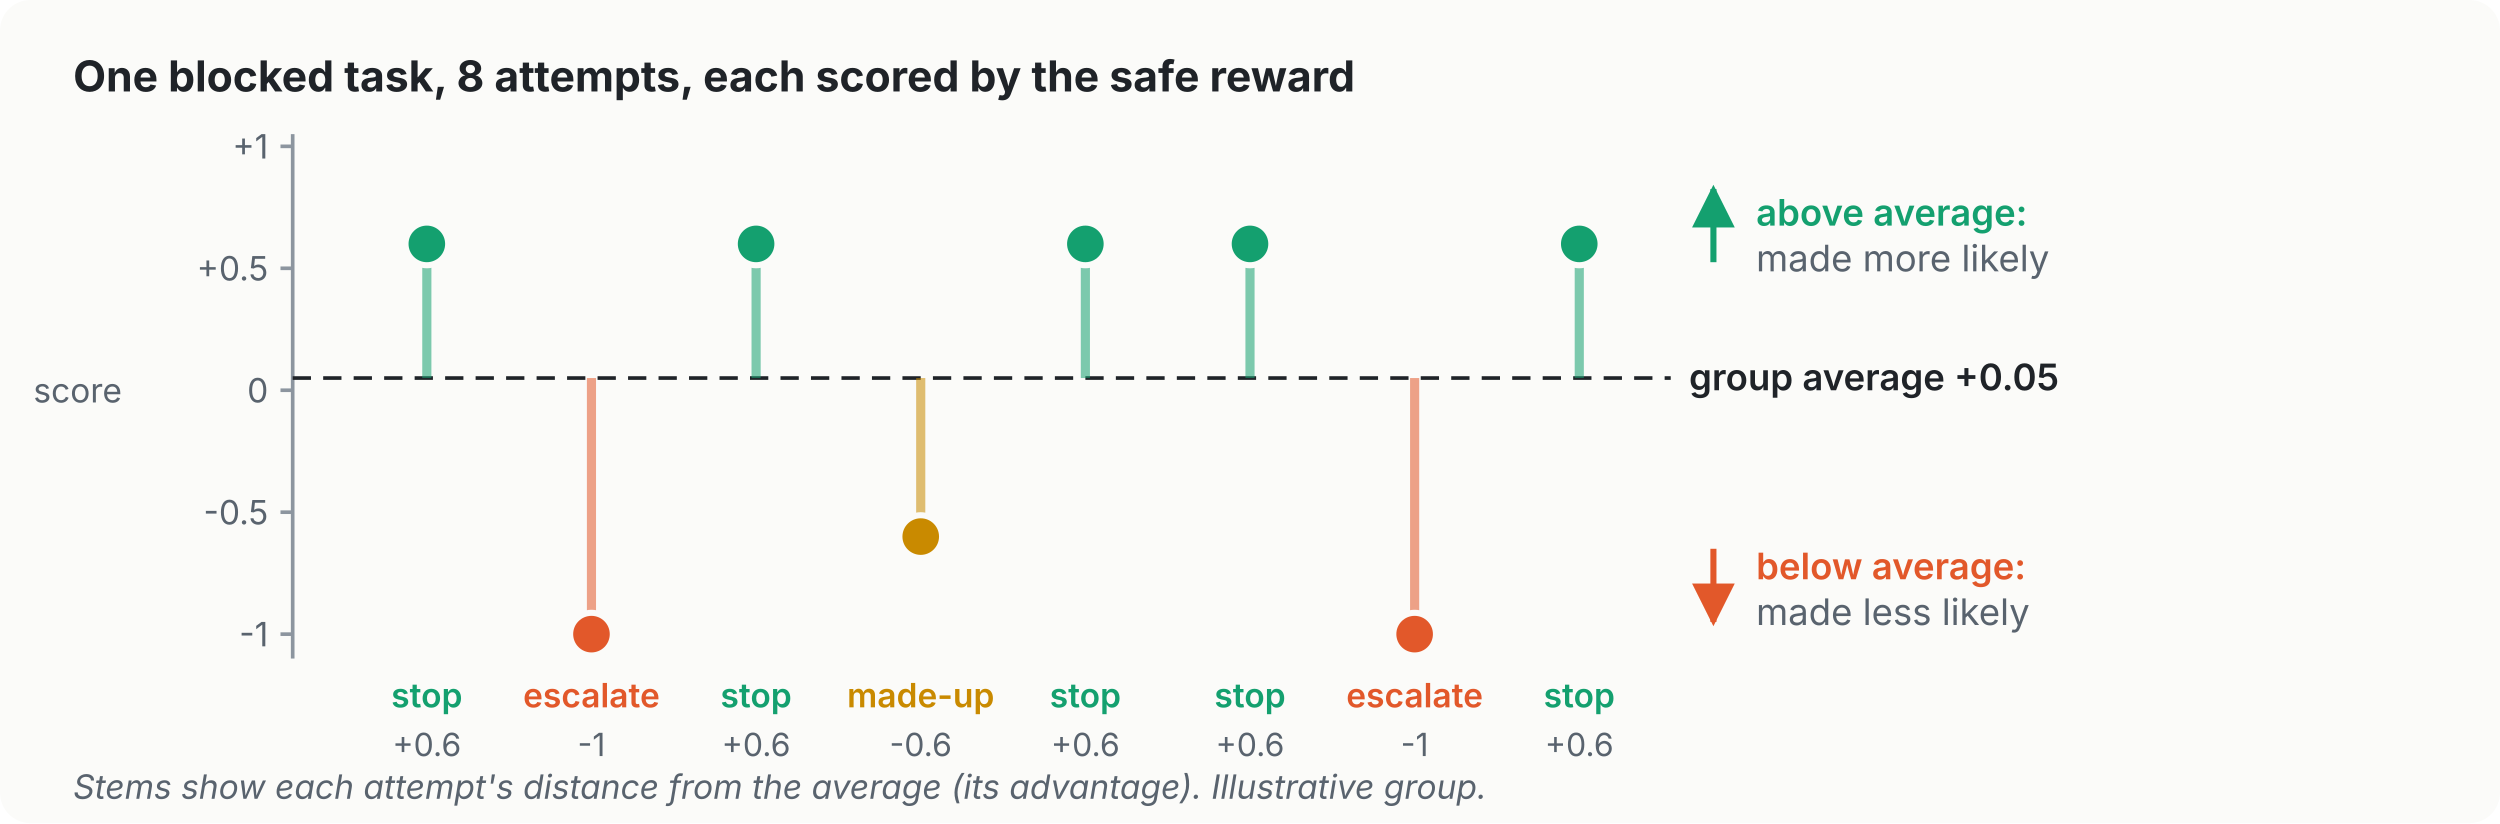
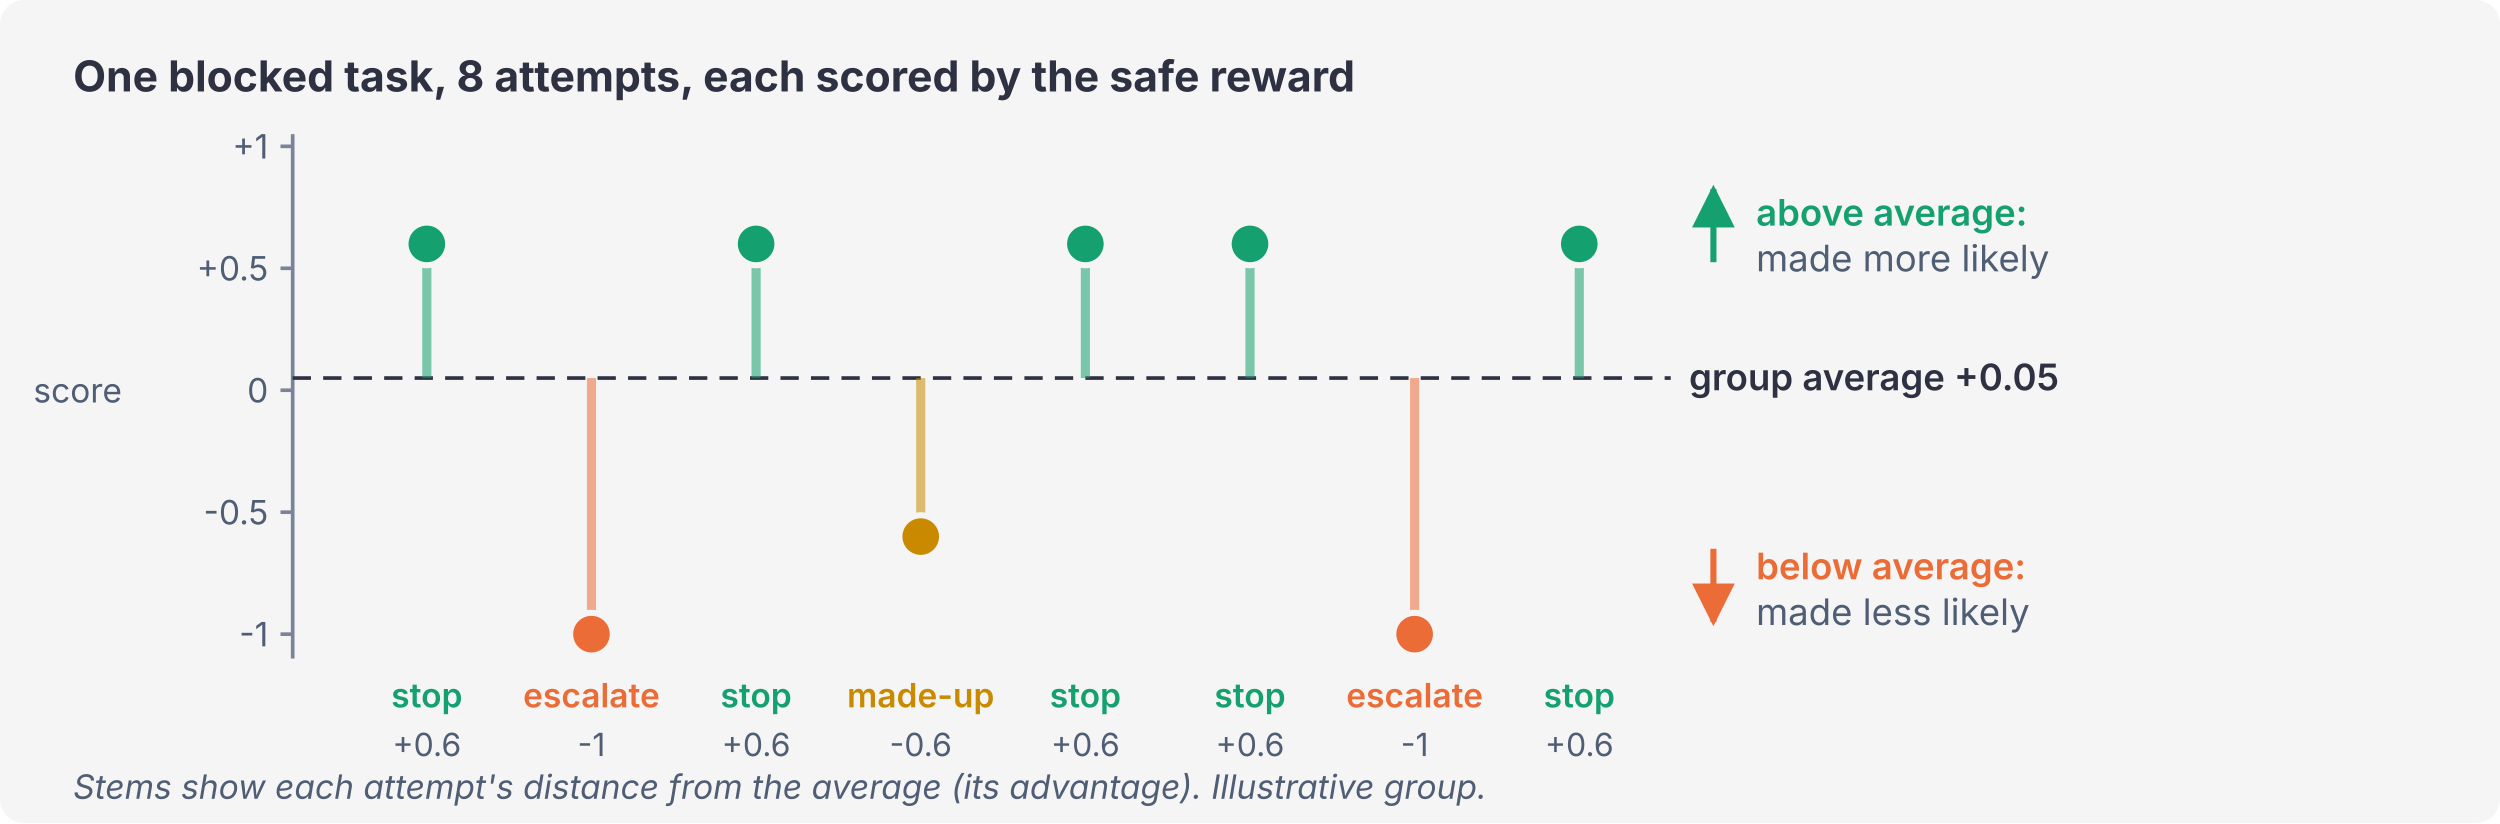
- <svg xmlns="http://www.w3.org/2000/svg" viewBox="0 0 820 270" width="820" height="270" role="img" aria-label="GRPO on one blocked task. The model makes eight attempts; five stop honestly (+0.6), two escalate (-1) and one makes up a number (-0.6). The group average is +0.05. Attempts above the average are made more likely and attempts below it less likely." font-family="Inter, -apple-system, 'Segoe UI', Helvetica, Arial, sans-serif">
+ <svg xmlns="http://www.w3.org/2000/svg" viewBox="0 0 820 270" width="820" height="270" role="img" aria-label="GRPO on one blocked task. The model makes eight attempts; five stop honestly (+0.6), two escalate (-1) and one makes up a number (-0.6). The group average is +0.05. Attempts above the average are made more likely and attempts below it less likely." font-family="Geist, Inter, -apple-system, 'Segoe UI', Helvetica, Arial, sans-serif">
  <defs>
    <marker id="ar-line" viewBox="0 0 10 10" refX="9" refY="5" markerWidth="7" markerHeight="7" orient="auto-start-reverse">
-       <path d="M0,0 L10,5 L0,10 z" fill="#8c959f" />
+       <path d="M0,0 L10,5 L0,10 z" fill="#7a8399" />
    </marker>
    <marker id="ar-orange" viewBox="0 0 10 10" refX="9" refY="5" markerWidth="7" markerHeight="7" orient="auto-start-reverse">
-       <path d="M0,0 L10,5 L0,10 z" fill="#e2582a" />
+       <path d="M0,0 L10,5 L0,10 z" fill="#eb6c36" />
    </marker>
    <marker id="ar-green" viewBox="0 0 10 10" refX="9" refY="5" markerWidth="7" markerHeight="7" orient="auto-start-reverse">
      <path d="M0,0 L10,5 L0,10 z" fill="#14a06f" />
    </marker>
    <marker id="ar-blue" viewBox="0 0 10 10" refX="9" refY="5" markerWidth="7" markerHeight="7" orient="auto-start-reverse">
      <path d="M0,0 L10,5 L0,10 z" fill="#2a78d6" />
    </marker>
    <marker id="ar-muted" viewBox="0 0 10 10" refX="9" refY="5" markerWidth="7" markerHeight="7" orient="auto-start-reverse">
-       <path d="M0,0 L10,5 L0,10 z" fill="#59636e" />
+       <path d="M0,0 L10,5 L0,10 z" fill="#4f5d75" />
    </marker>
    <pattern id="hatch" width="6" height="6" patternUnits="userSpaceOnUse" patternTransform="rotate(45)">
-       <line x1="0" y1="0" x2="0" y2="6" stroke="#8c959f" stroke-width="1.6" opacity=".55" />
+       <line x1="0" y1="0" x2="0" y2="6" stroke="#7a8399" stroke-width="1.6" opacity=".55" />
    </pattern>
  </defs>
-   <rect width="820" height="270" rx="10" fill="#fbfbf9" />
-   <text x="24" y="30" font-size="14" fill="#1f2328" text-anchor="start" font-weight="700">One blocked task, 8 attempts, each scored by the safe reward</text>
-   <line x1="96" y1="44.0" x2="96" y2="216.0" stroke="#8c959f" stroke-width="1.2" opacity="1" />
-   <line x1="92" y1="48" x2="96" y2="48" stroke="#8c959f" stroke-width="1.2" opacity="1" />
-   <text x="88" y="52" font-size="11" fill="#59636e" text-anchor="end" font-weight="400">+1</text>
-   <line x1="92" y1="88.0" x2="96" y2="88.0" stroke="#8c959f" stroke-width="1.2" opacity="1" />
-   <text x="88" y="92.0" font-size="11" fill="#59636e" text-anchor="end" font-weight="400">+0.5</text>
-   <line x1="92" y1="128" x2="96" y2="128" stroke="#8c959f" stroke-width="1.2" opacity="1" />
-   <text x="88" y="132" font-size="11" fill="#59636e" text-anchor="end" font-weight="400">0</text>
-   <line x1="92" y1="168.0" x2="96" y2="168.0" stroke="#8c959f" stroke-width="1.2" opacity="1" />
-   <text x="88" y="172.0" font-size="11" fill="#59636e" text-anchor="end" font-weight="400">-0.5</text>
-   <line x1="92" y1="208" x2="96" y2="208" stroke="#8c959f" stroke-width="1.2" opacity="1" />
-   <text x="88" y="212" font-size="11" fill="#59636e" text-anchor="end" font-weight="400">-1</text>
-   <text x="40" y="132" font-size="11" fill="#59636e" text-anchor="end" font-weight="400">score</text>
-   <line x1="96" y1="124.0" x2="548" y2="124.0" stroke="#1f2328" stroke-width="1.2" opacity="1" stroke-dasharray="6 4" />
-   <text x="554" y="128.0" font-size="12" fill="#1f2328" text-anchor="start" font-weight="600">group average +0.05</text>
+   <rect width="820" height="270" rx="8" fill="#f5f5f5" />
+   <text x="24" y="30" font-size="14" fill="#2d3142" text-anchor="start" font-weight="700">One blocked task, 8 attempts, each scored by the safe reward</text>
+   <line x1="96" y1="44.0" x2="96" y2="216.0" stroke="#7a8399" stroke-width="1.2" opacity="1" />
+   <line x1="92" y1="48" x2="96" y2="48" stroke="#7a8399" stroke-width="1.2" opacity="1" />
+   <text x="88" y="52" font-size="11" fill="#4f5d75" text-anchor="end" font-weight="400">+1</text>
+   <line x1="92" y1="88.0" x2="96" y2="88.0" stroke="#7a8399" stroke-width="1.2" opacity="1" />
+   <text x="88" y="92.0" font-size="11" fill="#4f5d75" text-anchor="end" font-weight="400">+0.5</text>
+   <line x1="92" y1="128" x2="96" y2="128" stroke="#7a8399" stroke-width="1.2" opacity="1" />
+   <text x="88" y="132" font-size="11" fill="#4f5d75" text-anchor="end" font-weight="400">0</text>
+   <line x1="92" y1="168.0" x2="96" y2="168.0" stroke="#7a8399" stroke-width="1.2" opacity="1" />
+   <text x="88" y="172.0" font-size="11" fill="#4f5d75" text-anchor="end" font-weight="400">-0.5</text>
+   <line x1="92" y1="208" x2="96" y2="208" stroke="#7a8399" stroke-width="1.2" opacity="1" />
+   <text x="88" y="212" font-size="11" fill="#4f5d75" text-anchor="end" font-weight="400">-1</text>
+   <text x="40" y="132" font-size="11" fill="#4f5d75" text-anchor="end" font-weight="400">score</text>
+   <line x1="96" y1="124.0" x2="548" y2="124.0" stroke="#2d3142" stroke-width="1.2" opacity="1" stroke-dasharray="6 4" />
+   <text x="554" y="128.0" font-size="12" fill="#2d3142" text-anchor="start" font-weight="600">group average +0.05</text>
  <line x1="140" y1="124.0" x2="140" y2="80.0" stroke="#14a06f" stroke-width="3" opacity="0.55" />
-   <circle cx="140" cy="80.0" r="7" fill="#14a06f" stroke="#fbfbf9" stroke-width="2" />
+   <circle cx="140" cy="80.0" r="7" fill="#14a06f" stroke="#f5f5f5" stroke-width="2" />
  <text x="140" y="232" font-size="11" fill="#14a06f" text-anchor="middle" font-weight="600">stop</text>
-   <text x="140" y="248" font-size="10.5" fill="#59636e" text-anchor="middle" font-weight="400">+0.6</text>
-   <line x1="194" y1="124.0" x2="194" y2="208" stroke="#e2582a" stroke-width="3" opacity="0.55" />
-   <circle cx="194" cy="208" r="7" fill="#e2582a" stroke="#fbfbf9" stroke-width="2" />
-   <text x="194" y="232" font-size="11" fill="#e2582a" text-anchor="middle" font-weight="600">escalate</text>
-   <text x="194" y="248" font-size="10.5" fill="#59636e" text-anchor="middle" font-weight="400">-1</text>
+   <text x="140" y="248" font-size="10.5" fill="#4f5d75" text-anchor="middle" font-weight="400">+0.6</text>
+   <line x1="194" y1="124.0" x2="194" y2="208" stroke="#eb6c36" stroke-width="3" opacity="0.55" />
+   <circle cx="194" cy="208" r="7" fill="#eb6c36" stroke="#f5f5f5" stroke-width="2" />
+   <text x="194" y="232" font-size="11" fill="#eb6c36" text-anchor="middle" font-weight="600">escalate</text>
+   <text x="194" y="248" font-size="10.5" fill="#4f5d75" text-anchor="middle" font-weight="400">-1</text>
  <line x1="248" y1="124.0" x2="248" y2="80.0" stroke="#14a06f" stroke-width="3" opacity="0.55" />
-   <circle cx="248" cy="80.0" r="7" fill="#14a06f" stroke="#fbfbf9" stroke-width="2" />
+   <circle cx="248" cy="80.0" r="7" fill="#14a06f" stroke="#f5f5f5" stroke-width="2" />
  <text x="248" y="232" font-size="11" fill="#14a06f" text-anchor="middle" font-weight="600">stop</text>
-   <text x="248" y="248" font-size="10.5" fill="#59636e" text-anchor="middle" font-weight="400">+0.6</text>
+   <text x="248" y="248" font-size="10.5" fill="#4f5d75" text-anchor="middle" font-weight="400">+0.6</text>
  <line x1="302" y1="124.0" x2="302" y2="176.0" stroke="#c98a00" stroke-width="3" opacity="0.55" />
-   <circle cx="302" cy="176.0" r="7" fill="#c98a00" stroke="#fbfbf9" stroke-width="2" />
+   <circle cx="302" cy="176.0" r="7" fill="#c98a00" stroke="#f5f5f5" stroke-width="2" />
  <text x="302" y="232" font-size="11" fill="#c98a00" text-anchor="middle" font-weight="600">made-up</text>
-   <text x="302" y="248" font-size="10.5" fill="#59636e" text-anchor="middle" font-weight="400">-0.6</text>
+   <text x="302" y="248" font-size="10.5" fill="#4f5d75" text-anchor="middle" font-weight="400">-0.6</text>
  <line x1="356" y1="124.0" x2="356" y2="80.0" stroke="#14a06f" stroke-width="3" opacity="0.55" />
-   <circle cx="356" cy="80.0" r="7" fill="#14a06f" stroke="#fbfbf9" stroke-width="2" />
+   <circle cx="356" cy="80.0" r="7" fill="#14a06f" stroke="#f5f5f5" stroke-width="2" />
  <text x="356" y="232" font-size="11" fill="#14a06f" text-anchor="middle" font-weight="600">stop</text>
-   <text x="356" y="248" font-size="10.5" fill="#59636e" text-anchor="middle" font-weight="400">+0.6</text>
+   <text x="356" y="248" font-size="10.5" fill="#4f5d75" text-anchor="middle" font-weight="400">+0.6</text>
  <line x1="410" y1="124.0" x2="410" y2="80.0" stroke="#14a06f" stroke-width="3" opacity="0.55" />
-   <circle cx="410" cy="80.0" r="7" fill="#14a06f" stroke="#fbfbf9" stroke-width="2" />
+   <circle cx="410" cy="80.0" r="7" fill="#14a06f" stroke="#f5f5f5" stroke-width="2" />
  <text x="410" y="232" font-size="11" fill="#14a06f" text-anchor="middle" font-weight="600">stop</text>
-   <text x="410" y="248" font-size="10.5" fill="#59636e" text-anchor="middle" font-weight="400">+0.6</text>
-   <line x1="464" y1="124.0" x2="464" y2="208" stroke="#e2582a" stroke-width="3" opacity="0.55" />
-   <circle cx="464" cy="208" r="7" fill="#e2582a" stroke="#fbfbf9" stroke-width="2" />
-   <text x="464" y="232" font-size="11" fill="#e2582a" text-anchor="middle" font-weight="600">escalate</text>
-   <text x="464" y="248" font-size="10.5" fill="#59636e" text-anchor="middle" font-weight="400">-1</text>
+   <text x="410" y="248" font-size="10.5" fill="#4f5d75" text-anchor="middle" font-weight="400">+0.6</text>
+   <line x1="464" y1="124.0" x2="464" y2="208" stroke="#eb6c36" stroke-width="3" opacity="0.55" />
+   <circle cx="464" cy="208" r="7" fill="#eb6c36" stroke="#f5f5f5" stroke-width="2" />
+   <text x="464" y="232" font-size="11" fill="#eb6c36" text-anchor="middle" font-weight="600">escalate</text>
+   <text x="464" y="248" font-size="10.5" fill="#4f5d75" text-anchor="middle" font-weight="400">-1</text>
  <line x1="518" y1="124.0" x2="518" y2="80.0" stroke="#14a06f" stroke-width="3" opacity="0.55" />
-   <circle cx="518" cy="80.0" r="7" fill="#14a06f" stroke="#fbfbf9" stroke-width="2" />
+   <circle cx="518" cy="80.0" r="7" fill="#14a06f" stroke="#f5f5f5" stroke-width="2" />
  <text x="518" y="232" font-size="11" fill="#14a06f" text-anchor="middle" font-weight="600">stop</text>
-   <text x="518" y="248" font-size="10.5" fill="#59636e" text-anchor="middle" font-weight="400">+0.6</text>
+   <text x="518" y="248" font-size="10.5" fill="#4f5d75" text-anchor="middle" font-weight="400">+0.6</text>
  <line x1="562" y1="86.0" x2="562" y2="62.0" stroke="#14a06f" stroke-width="2" opacity="1" marker-end="url(#ar-green)" />
  <text x="576" y="74.0" font-size="12" fill="#14a06f" text-anchor="start" font-weight="600">above average:</text>
-   <text x="576" y="89.0" font-size="12" fill="#59636e" text-anchor="start" font-weight="400">made more likely</text>
-   <line x1="562" y1="180.0" x2="562" y2="204.0" stroke="#e2582a" stroke-width="2" opacity="1" marker-end="url(#ar-orange)" />
-   <text x="576" y="190.0" font-size="12" fill="#e2582a" text-anchor="start" font-weight="600">below average:</text>
-   <text x="576" y="205.0" font-size="12" fill="#59636e" text-anchor="start" font-weight="400">made less likely</text>
-   <text x="24" y="262" font-size="11" fill="#59636e" text-anchor="start" font-weight="400" font-style="italic">Stems show each attempt's distance from the average (its advantage). Illustrative group.</text>
+   <text x="576" y="89.0" font-size="12" fill="#4f5d75" text-anchor="start" font-weight="400">made more likely</text>
+   <line x1="562" y1="180.0" x2="562" y2="204.0" stroke="#eb6c36" stroke-width="2" opacity="1" marker-end="url(#ar-orange)" />
+   <text x="576" y="190.0" font-size="12" fill="#eb6c36" text-anchor="start" font-weight="600">below average:</text>
+   <text x="576" y="205.0" font-size="12" fill="#4f5d75" text-anchor="start" font-weight="400">made less likely</text>
+   <text x="24" y="262" font-size="11" fill="#4f5d75" text-anchor="start" font-weight="400" font-style="italic">Stems show each attempt's distance from the average (its advantage). Illustrative group.</text>
</svg>
